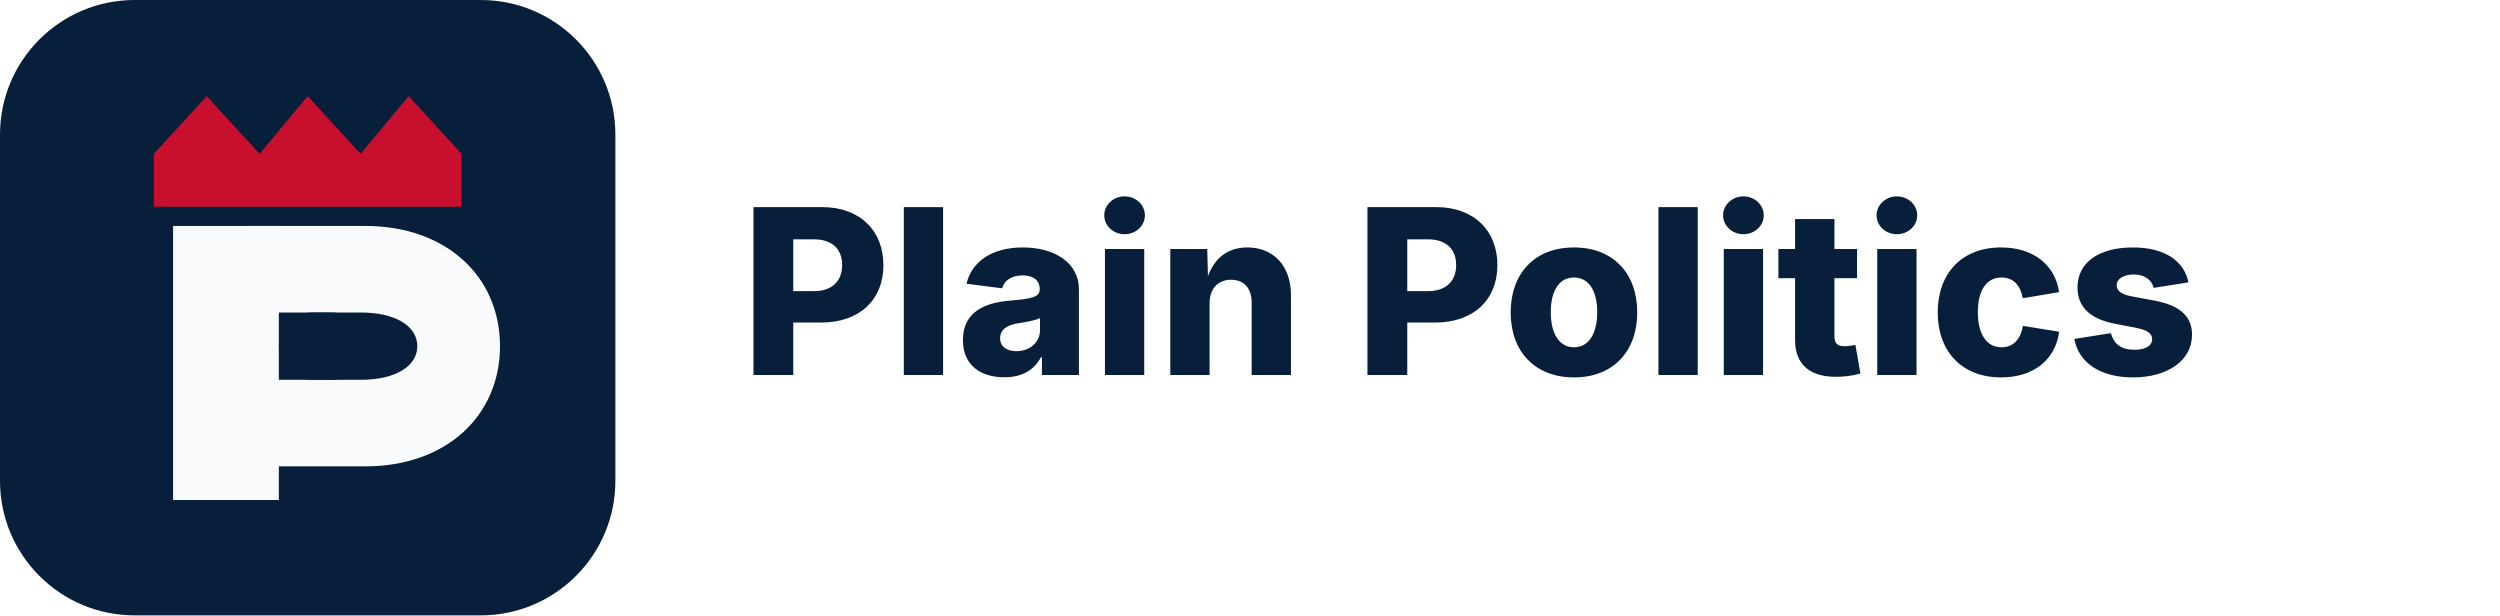
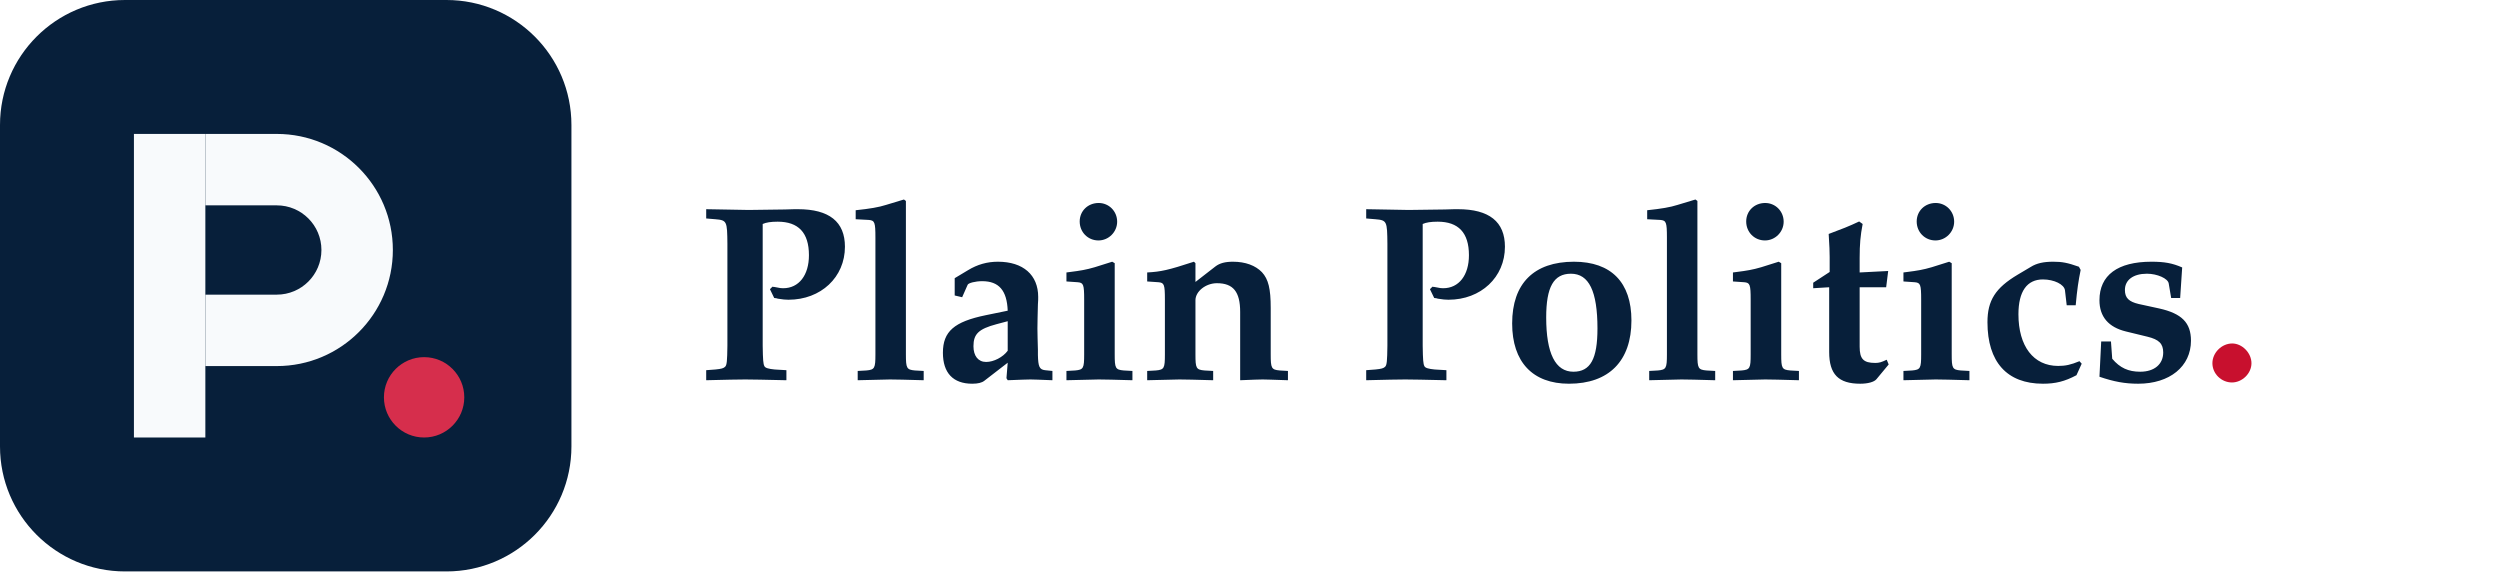
- <svg xmlns="http://www.w3.org/2000/svg" viewBox="0 0 520 128" role="img" aria-labelledby="title desc">
-   <rect x="0" y="0" width="128" height="128" rx="28" fill="#071F3A" />
-   <path d="M32 32L43 20L54 32L64 20L75 32L85 20L96 32V43H32V32Z" fill="#C8102E" />
-   <path d="M36 47H58V104H36V47Z" fill="#F8FAFC" />
-   <path d="M52 47H76C92.8 47 104 57.5 104 72C104 86.5 92.8 97 76 97H52V79H75C82.4 79 86.8 76.1 86.8 72C86.8 67.9 82.4 65 75 65H52V47Z" fill="#F8FAFC" />
-   <rect x="58" y="65" width="18" height="14" rx="7" fill="#071F3A" />
-   <text x="154" y="78" fill="#071F3A" font-family="Inter, ui-sans-serif, system-ui, -apple-system, BlinkMacSystemFont, 'Segoe UI', sans-serif" font-size="48" font-weight="800" letter-spacing="0">Plain Politics</text>
+ <svg xmlns="http://www.w3.org/2000/svg" viewBox="0 0 560 128" role="img" aria-labelledby="title desc">
+   <rect width="128" height="128" rx="28" fill="#071F3A" />
+   <rect x="30" y="30" width="16" height="68" fill="#F8FAFC" />
+   <path d="M46 30H62A26 26 0 0 1 62 82H46V66H62A10 10 0 0 0 62 46H46Z" fill="#F8FAFC" />
+   <circle cx="95" cy="89" r="9" fill="#D62E4C" />
+   <text x="156" y="85" fill="#071F3A" font-family="Literata, Charter, 'Iowan Old Style', 'Palatino Linotype', Georgia, serif" font-size="56" font-weight="600" letter-spacing="0">Plain Politics<tspan fill="#C8102E">.</tspan>
+   </text>
</svg>
